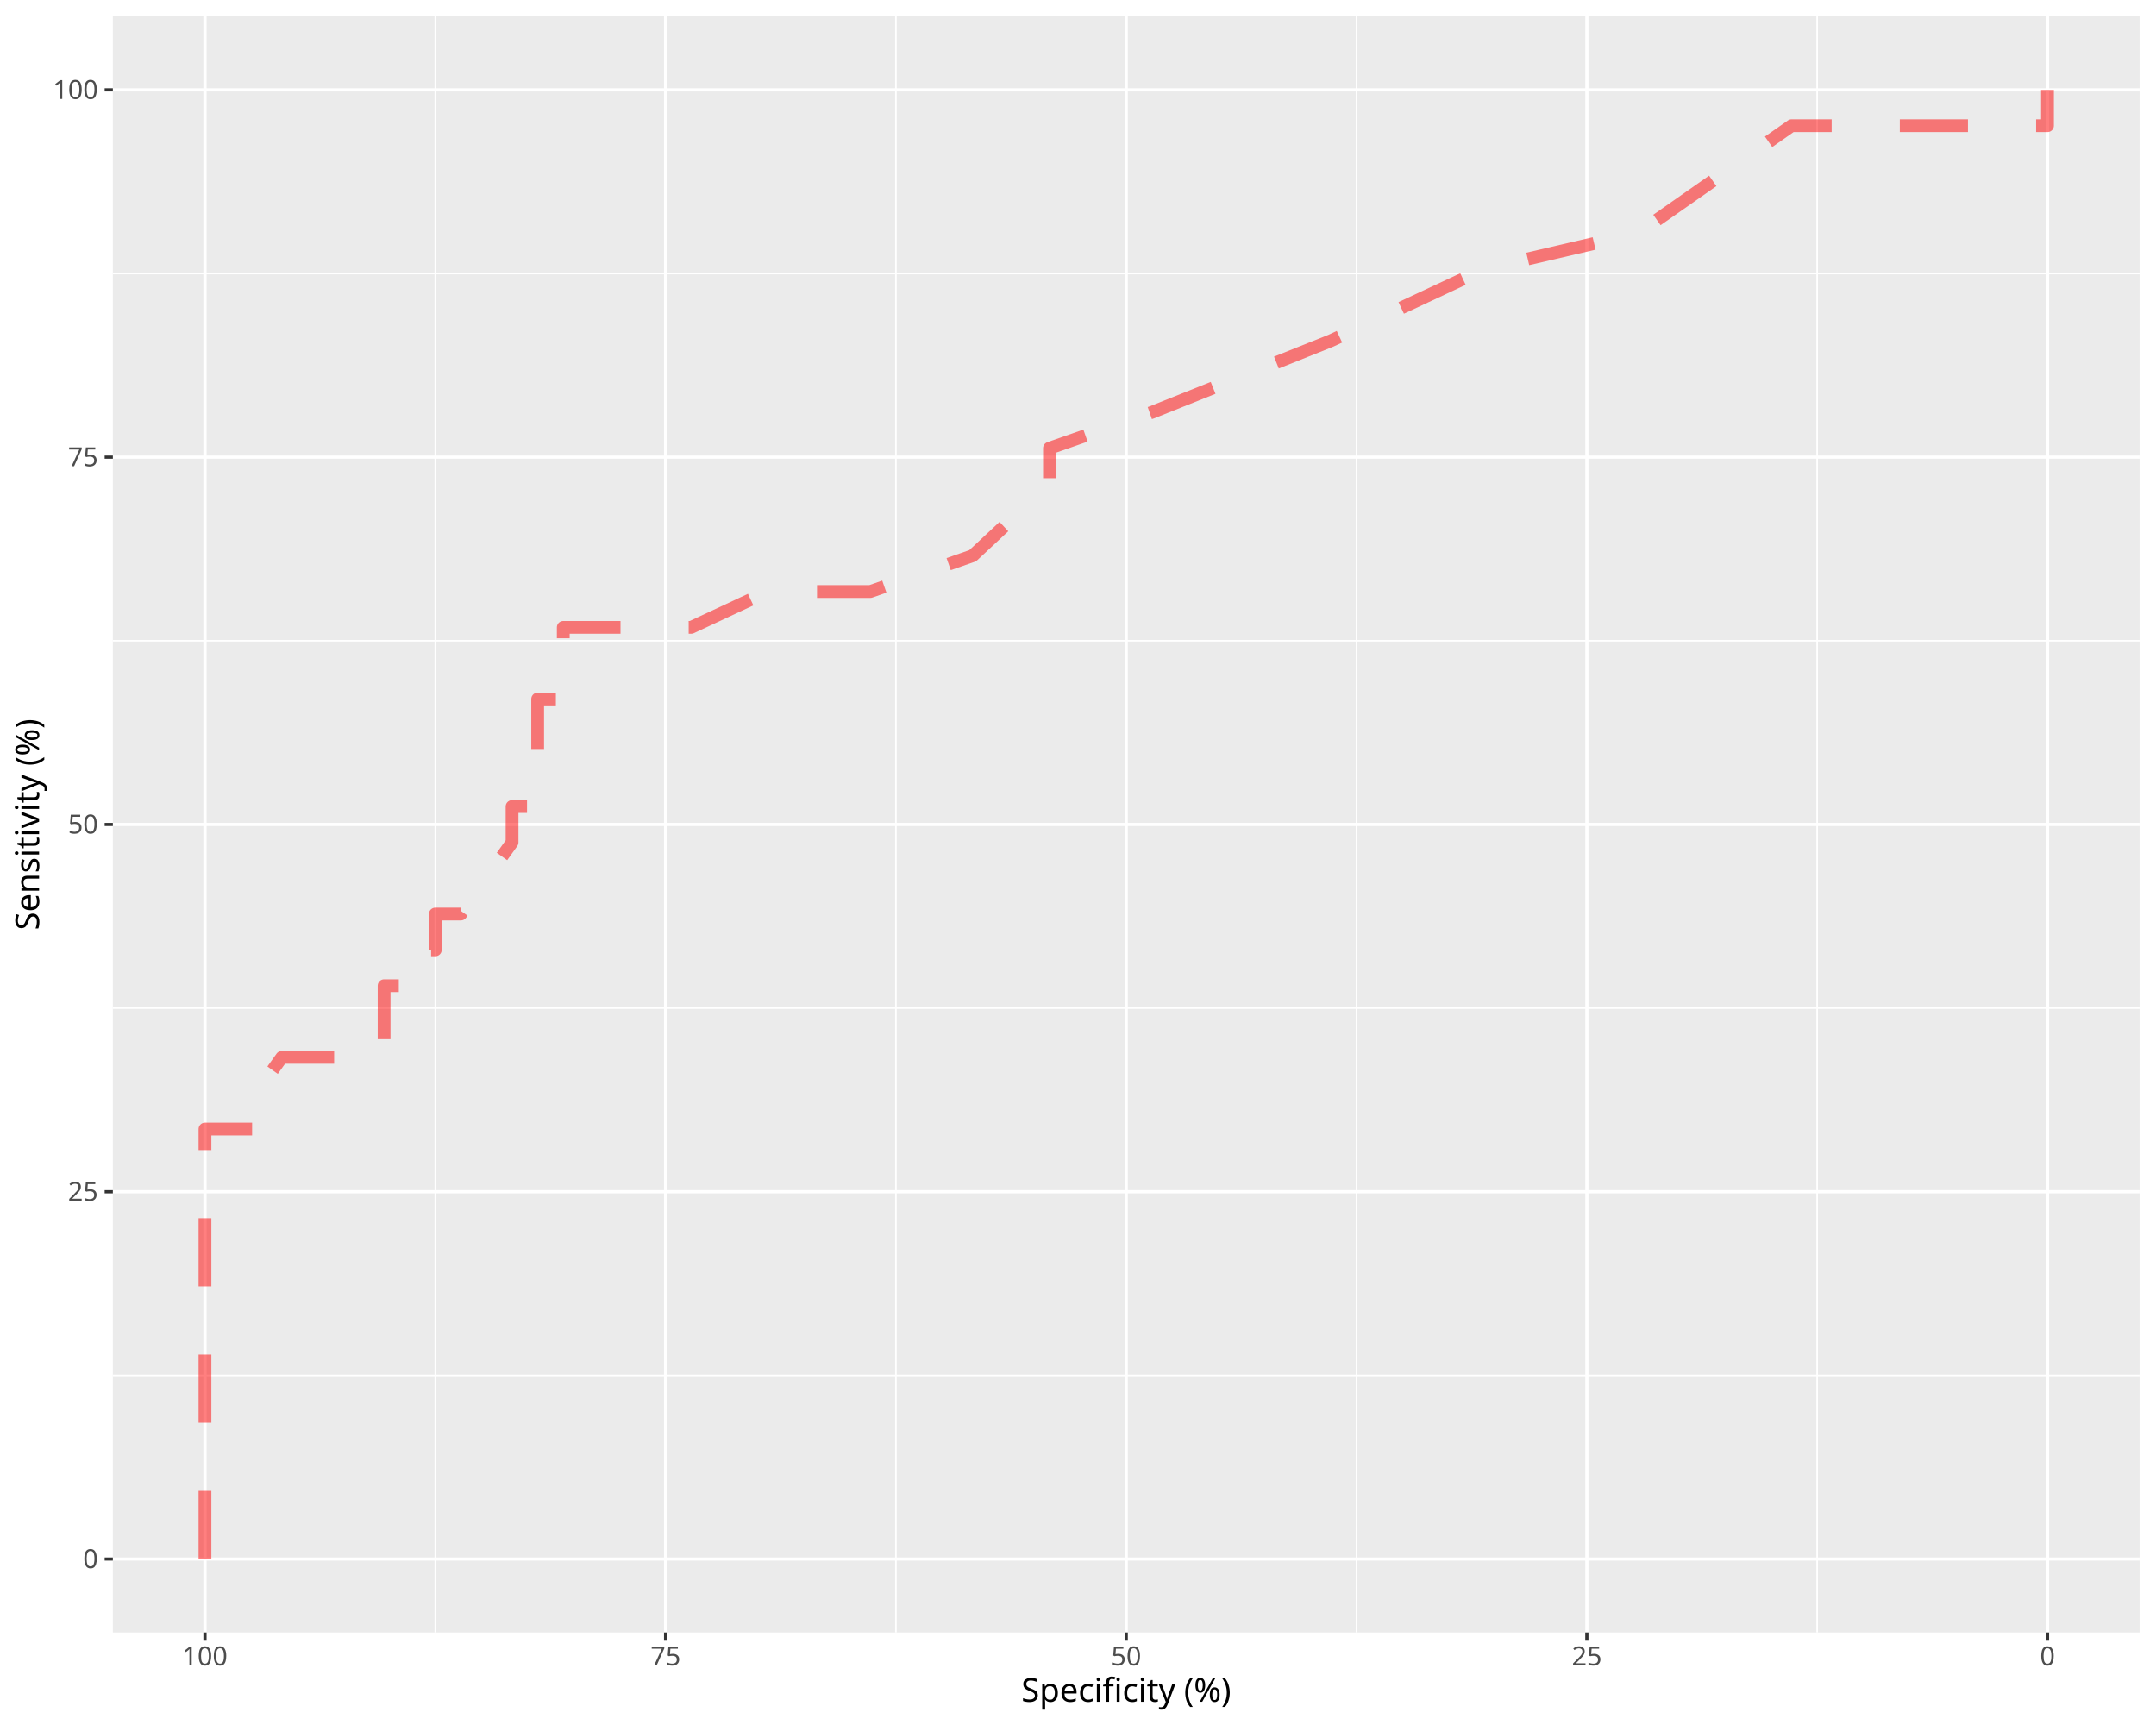
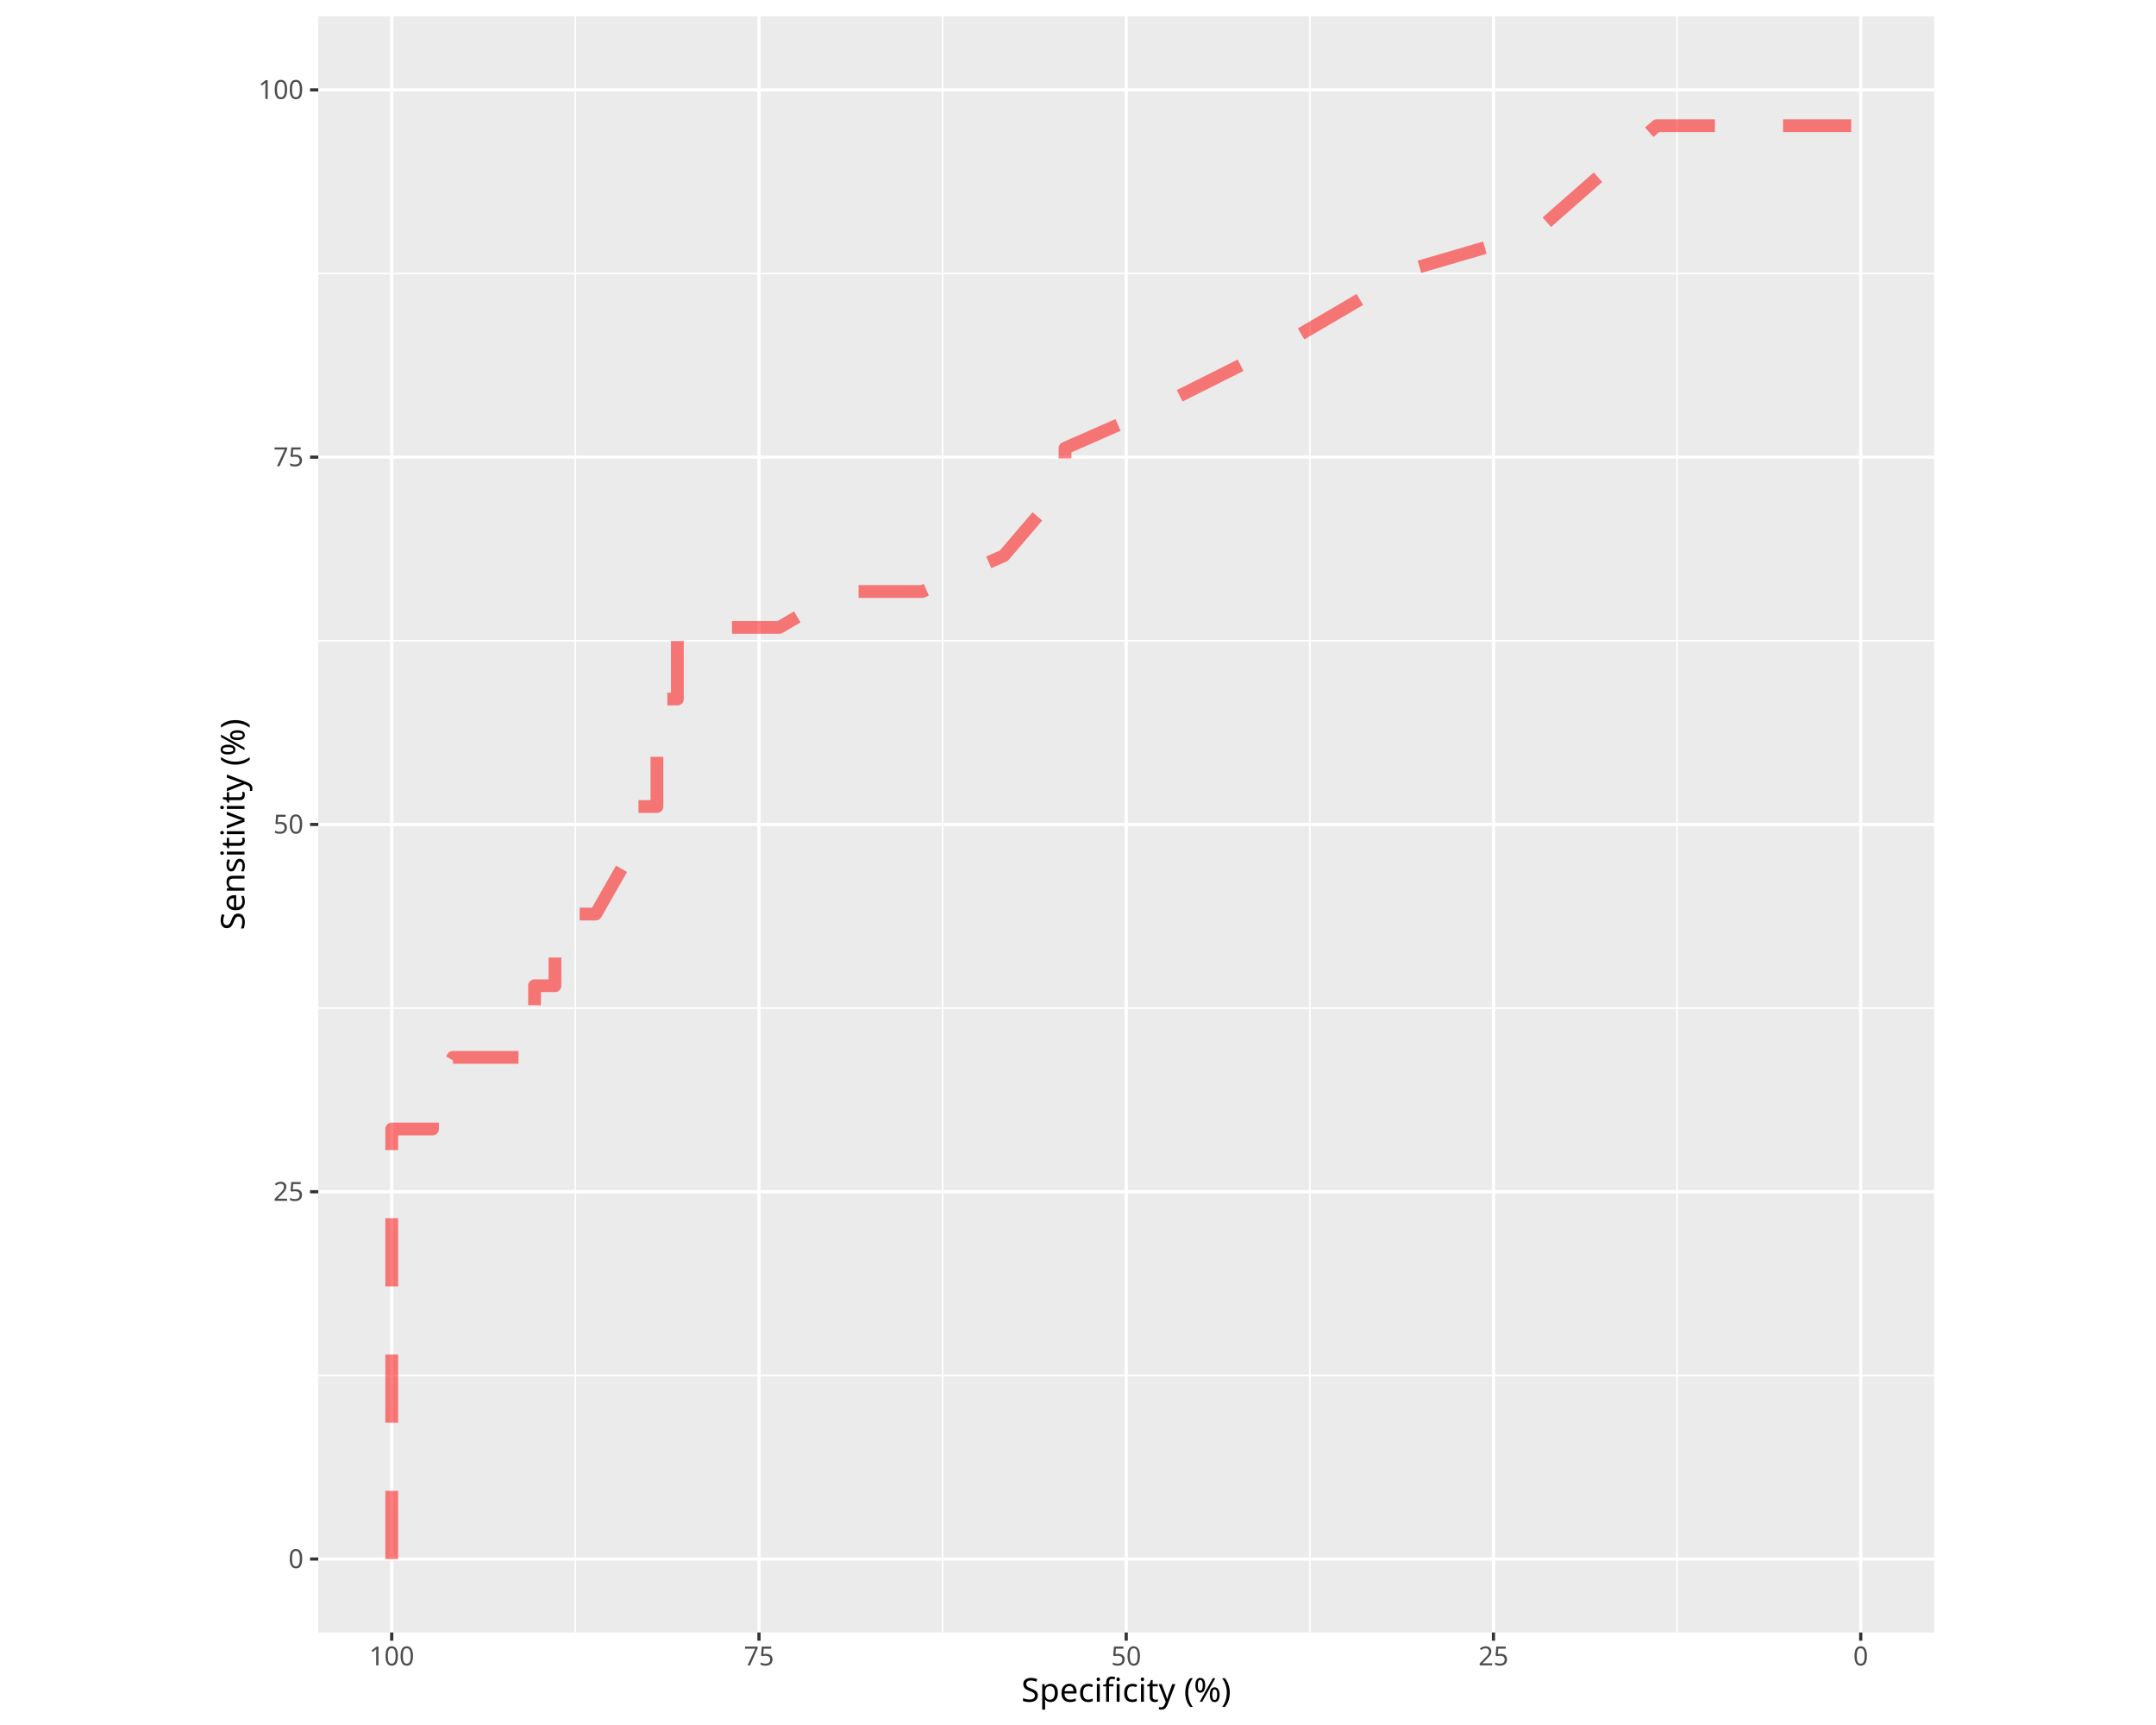
<svg xmlns="http://www.w3.org/2000/svg" class="svglite" data-engine-version="2.0" width="720.00pt" height="576.00pt" viewBox="0 0 720.00 576.00">
  <defs>
    <style type="text/css">
    .svglite line, .svglite polyline, .svglite polygon, .svglite path, .svglite rect, .svglite circle {
      fill: none;
      stroke: #000000;
      stroke-linecap: round;
      stroke-linejoin: round;
      stroke-miterlimit: 10.00;
    }
  </style>
  </defs>
  <rect width="100%" height="100%" style="stroke: none; fill: #FFFFFF;" />
  <defs>
    <clipPath id="cpMC4wMHw3MjAuMDB8MC4wMHw1NzYuMDA=">
      <rect x="0.00" y="0.00" width="720.00" height="576.00" />
    </clipPath>
  </defs>
  <g clip-path="url(#cpMC4wMHw3MjAuMDB8MC4wMHw1NzYuMDA=)">
-     <rect x="0.00" y="0.00" width="720.00" height="576.00" style="stroke-width: 1.07; stroke: #FFFFFF; fill: #FFFFFF;" />
-   </g>
+ </g>
  <defs>
-     <clipPath id="cpMzcuNjl8NzE0LjUyfDUuNDh8NTQ1LjEx">
-       <rect x="37.69" y="5.48" width="676.83" height="539.63" />
+     <clipPath id="cpNjguNjB8NjUxLjQwfDAuMDB8NTc2LjAw">
+       <rect x="68.60" y="0.00" width="582.80" height="576.00" />
    </clipPath>
  </defs>
-   <g clip-path="url(#cpMzcuNjl8NzE0LjUyfDUuNDh8NTQ1LjEx)">
-     <rect x="37.69" y="5.48" width="676.83" height="539.63" style="stroke-width: 1.07; stroke: none; fill: #EBEBEB;" />
-     <polyline points="37.69,459.26 714.52,459.26 " style="stroke-width: 0.53; stroke: #FFFFFF; stroke-linecap: butt;" />
-     <polyline points="37.69,336.62 714.52,336.62 " style="stroke-width: 0.53; stroke: #FFFFFF; stroke-linecap: butt;" />
-     <polyline points="37.69,213.97 714.52,213.97 " style="stroke-width: 0.53; stroke: #FFFFFF; stroke-linecap: butt;" />
-     <polyline points="37.69,91.33 714.52,91.33 " style="stroke-width: 0.53; stroke: #FFFFFF; stroke-linecap: butt;" />
-     <polyline points="606.84,545.11 606.84,5.48 " style="stroke-width: 0.53; stroke: #FFFFFF; stroke-linecap: butt;" />
-     <polyline points="453.02,545.11 453.02,5.48 " style="stroke-width: 0.53; stroke: #FFFFFF; stroke-linecap: butt;" />
-     <polyline points="299.19,545.11 299.19,5.48 " style="stroke-width: 0.53; stroke: #FFFFFF; stroke-linecap: butt;" />
-     <polyline points="145.37,545.11 145.37,5.48 " style="stroke-width: 0.53; stroke: #FFFFFF; stroke-linecap: butt;" />
-     <polyline points="37.69,520.58 714.52,520.58 " style="stroke-width: 1.07; stroke: #FFFFFF; stroke-linecap: butt;" />
-     <polyline points="37.69,397.94 714.52,397.94 " style="stroke-width: 1.07; stroke: #FFFFFF; stroke-linecap: butt;" />
-     <polyline points="37.69,275.30 714.52,275.30 " style="stroke-width: 1.07; stroke: #FFFFFF; stroke-linecap: butt;" />
-     <polyline points="37.69,152.65 714.52,152.65 " style="stroke-width: 1.07; stroke: #FFFFFF; stroke-linecap: butt;" />
-     <polyline points="37.69,30.01 714.52,30.01 " style="stroke-width: 1.07; stroke: #FFFFFF; stroke-linecap: butt;" />
-     <polyline points="683.76,545.11 683.76,5.48 " style="stroke-width: 1.07; stroke: #FFFFFF; stroke-linecap: butt;" />
-     <polyline points="529.93,545.11 529.93,5.48 " style="stroke-width: 1.07; stroke: #FFFFFF; stroke-linecap: butt;" />
-     <polyline points="376.10,545.11 376.10,5.48 " style="stroke-width: 1.07; stroke: #FFFFFF; stroke-linecap: butt;" />
-     <polyline points="222.28,545.11 222.28,5.48 " style="stroke-width: 1.07; stroke: #FFFFFF; stroke-linecap: butt;" />
-     <polyline points="68.45,545.11 68.45,5.48 " style="stroke-width: 1.07; stroke: #FFFFFF; stroke-linecap: butt;" />
-     <polyline points="68.45,520.58 68.45,508.62 68.45,496.65 68.45,484.69 68.45,472.72 68.45,460.76 68.45,448.79 68.45,424.86 68.45,412.90 68.45,400.93 68.45,388.97 68.45,377.00 85.55,377.00 85.55,365.04 94.09,353.07 111.18,353.07 119.73,353.07 128.27,353.07 128.27,329.14 136.82,329.14 136.82,317.17 145.37,317.17 145.37,305.21 153.91,305.21 162.46,293.24 171.00,281.28 171.00,269.31 179.55,269.31 179.55,257.35 179.55,245.38 179.55,233.42 188.10,233.42 188.10,221.45 188.10,209.49 205.19,209.49 213.73,209.49 230.82,209.49 256.46,197.52 290.65,197.52 324.83,185.56 350.47,161.63 350.47,149.66 384.65,137.70 444.47,113.77 495.75,89.83 547.02,77.87 598.30,41.97 615.39,41.97 641.03,41.97 683.76,41.97 683.76,30.01 " style="stroke-width: 4.27; stroke: #FF0000; stroke-opacity: 0.50; stroke-dasharray: 22.76,22.76; stroke-linecap: butt;" />
+   <g clip-path="url(#cpNjguNjB8NjUxLjQwfDAuMDB8NTc2LjAw)">
+     <rect x="68.60" y="0.00" width="582.80" height="576.00" style="stroke-width: 1.07; stroke: #FFFFFF; fill: #FFFFFF;" />
  </g>
  <g clip-path="url(#cpMC4wMHw3MjAuMDB8MC4wMHw1NzYuMDA=)">
-     <text x="32.76" y="523.61" text-anchor="end" style="font-size: 8.80px; fill: #4D4D4D; font-family: sans;" textLength="4.89px" lengthAdjust="spacingAndGlyphs">0</text>
-     <text x="32.76" y="400.97" text-anchor="end" style="font-size: 8.80px; fill: #4D4D4D; font-family: sans;" textLength="9.79px" lengthAdjust="spacingAndGlyphs">25</text>
-     <text x="32.76" y="278.32" text-anchor="end" style="font-size: 8.80px; fill: #4D4D4D; font-family: sans;" textLength="9.79px" lengthAdjust="spacingAndGlyphs">50</text>
-     <text x="32.76" y="155.68" text-anchor="end" style="font-size: 8.80px; fill: #4D4D4D; font-family: sans;" textLength="9.79px" lengthAdjust="spacingAndGlyphs">75</text>
-     <text x="32.76" y="33.04" text-anchor="end" style="font-size: 8.80px; fill: #4D4D4D; font-family: sans;" textLength="14.68px" lengthAdjust="spacingAndGlyphs">100</text>
-     <polyline points="34.95,520.58 37.69,520.58 " style="stroke-width: 1.07; stroke: #333333; stroke-linecap: butt;" />
-     <polyline points="34.95,397.94 37.69,397.94 " style="stroke-width: 1.07; stroke: #333333; stroke-linecap: butt;" />
-     <polyline points="34.95,275.30 37.69,275.30 " style="stroke-width: 1.07; stroke: #333333; stroke-linecap: butt;" />
-     <polyline points="34.95,152.65 37.69,152.65 " style="stroke-width: 1.07; stroke: #333333; stroke-linecap: butt;" />
-     <polyline points="34.95,30.01 37.69,30.01 " style="stroke-width: 1.07; stroke: #333333; stroke-linecap: butt;" />
-     <polyline points="683.76,547.85 683.76,545.11 " style="stroke-width: 1.07; stroke: #333333; stroke-linecap: butt;" />
-     <polyline points="529.93,547.85 529.93,545.11 " style="stroke-width: 1.07; stroke: #333333; stroke-linecap: butt;" />
+ </g>
+   <defs>
+     <clipPath id="cpMTA2LjI5fDY0NS45Mnw1LjQ4fDU0NS4xMQ==">
+       <rect x="106.29" y="5.48" width="539.63" height="539.63" />
+     </clipPath>
+   </defs>
+   <g clip-path="url(#cpMTA2LjI5fDY0NS45Mnw1LjQ4fDU0NS4xMQ==)">
+     <rect x="106.29" y="5.48" width="539.63" height="539.63" style="stroke-width: 1.07; stroke: none; fill: #EBEBEB;" />
+     <polyline points="106.29,459.26 645.92,459.26 " style="stroke-width: 0.53; stroke: #FFFFFF; stroke-linecap: butt;" />
+     <polyline points="106.29,336.62 645.92,336.62 " style="stroke-width: 0.53; stroke: #FFFFFF; stroke-linecap: butt;" />
+     <polyline points="106.29,213.97 645.92,213.97 " style="stroke-width: 0.53; stroke: #FFFFFF; stroke-linecap: butt;" />
+     <polyline points="106.29,91.33 645.92,91.33 " style="stroke-width: 0.53; stroke: #FFFFFF; stroke-linecap: butt;" />
+     <polyline points="560.07,545.11 560.07,5.48 " style="stroke-width: 0.53; stroke: #FFFFFF; stroke-linecap: butt;" />
+     <polyline points="437.43,545.11 437.43,5.48 " style="stroke-width: 0.53; stroke: #FFFFFF; stroke-linecap: butt;" />
+     <polyline points="314.78,545.11 314.78,5.48 " style="stroke-width: 0.53; stroke: #FFFFFF; stroke-linecap: butt;" />
+     <polyline points="192.14,545.11 192.14,5.48 " style="stroke-width: 0.53; stroke: #FFFFFF; stroke-linecap: butt;" />
+     <polyline points="106.29,520.58 645.92,520.58 " style="stroke-width: 1.07; stroke: #FFFFFF; stroke-linecap: butt;" />
+     <polyline points="106.29,397.94 645.92,397.94 " style="stroke-width: 1.07; stroke: #FFFFFF; stroke-linecap: butt;" />
+     <polyline points="106.29,275.30 645.92,275.30 " style="stroke-width: 1.07; stroke: #FFFFFF; stroke-linecap: butt;" />
+     <polyline points="106.29,152.65 645.92,152.65 " style="stroke-width: 1.07; stroke: #FFFFFF; stroke-linecap: butt;" />
+     <polyline points="106.29,30.01 645.92,30.01 " style="stroke-width: 1.07; stroke: #FFFFFF; stroke-linecap: butt;" />
+     <polyline points="621.39,545.11 621.39,5.48 " style="stroke-width: 1.07; stroke: #FFFFFF; stroke-linecap: butt;" />
+     <polyline points="498.75,545.11 498.75,5.48 " style="stroke-width: 1.07; stroke: #FFFFFF; stroke-linecap: butt;" />
+     <polyline points="376.10,545.11 376.10,5.48 " style="stroke-width: 1.07; stroke: #FFFFFF; stroke-linecap: butt;" />
+     <polyline points="253.46,545.11 253.46,5.48 " style="stroke-width: 1.07; stroke: #FFFFFF; stroke-linecap: butt;" />
+     <polyline points="130.82,545.11 130.82,5.48 " style="stroke-width: 1.07; stroke: #FFFFFF; stroke-linecap: butt;" />
+     <polyline points="130.82,520.58 130.82,508.62 130.82,496.65 130.82,484.69 130.82,472.72 130.82,460.76 130.82,448.79 130.82,424.86 130.82,412.90 130.82,400.93 130.82,388.97 130.82,377.00 144.44,377.00 144.44,365.04 151.26,353.07 164.88,353.07 171.70,353.07 178.51,353.07 178.51,329.14 185.33,329.14 185.33,317.17 192.14,317.17 192.14,305.21 198.95,305.21 205.77,293.24 212.58,281.28 212.58,269.31 219.39,269.31 219.39,257.35 219.39,245.38 219.39,233.42 226.21,233.42 226.21,221.45 226.21,209.49 239.83,209.49 246.65,209.49 260.27,209.49 280.71,197.52 307.97,197.52 335.22,185.56 355.66,161.63 355.66,149.66 382.92,137.70 430.61,113.77 471.49,89.83 512.38,77.87 553.26,41.97 566.88,41.97 587.32,41.97 621.39,41.97 621.39,30.01 " style="stroke-width: 4.27; stroke: #FF0000; stroke-opacity: 0.50; stroke-dasharray: 22.76,22.76; stroke-linecap: butt;" />
+   </g>
+   <g clip-path="url(#cpMC4wMHw3MjAuMDB8MC4wMHw1NzYuMDA=)">
+     <text x="101.36" y="523.61" text-anchor="end" style="font-size: 8.80px; fill: #4D4D4D; font-family: sans;" textLength="4.89px" lengthAdjust="spacingAndGlyphs">0</text>
+     <text x="101.36" y="400.97" text-anchor="end" style="font-size: 8.80px; fill: #4D4D4D; font-family: sans;" textLength="9.79px" lengthAdjust="spacingAndGlyphs">25</text>
+     <text x="101.36" y="278.32" text-anchor="end" style="font-size: 8.80px; fill: #4D4D4D; font-family: sans;" textLength="9.79px" lengthAdjust="spacingAndGlyphs">50</text>
+     <text x="101.36" y="155.68" text-anchor="end" style="font-size: 8.80px; fill: #4D4D4D; font-family: sans;" textLength="9.79px" lengthAdjust="spacingAndGlyphs">75</text>
+     <text x="101.36" y="33.04" text-anchor="end" style="font-size: 8.80px; fill: #4D4D4D; font-family: sans;" textLength="14.68px" lengthAdjust="spacingAndGlyphs">100</text>
+     <polyline points="103.55,520.58 106.29,520.58 " style="stroke-width: 1.07; stroke: #333333; stroke-linecap: butt;" />
+     <polyline points="103.55,397.94 106.29,397.94 " style="stroke-width: 1.07; stroke: #333333; stroke-linecap: butt;" />
+     <polyline points="103.55,275.30 106.29,275.30 " style="stroke-width: 1.07; stroke: #333333; stroke-linecap: butt;" />
+     <polyline points="103.55,152.65 106.29,152.65 " style="stroke-width: 1.07; stroke: #333333; stroke-linecap: butt;" />
+     <polyline points="103.55,30.01 106.29,30.01 " style="stroke-width: 1.07; stroke: #333333; stroke-linecap: butt;" />
+     <polyline points="621.39,547.85 621.39,545.11 " style="stroke-width: 1.07; stroke: #333333; stroke-linecap: butt;" />
+     <polyline points="498.75,547.85 498.75,545.11 " style="stroke-width: 1.07; stroke: #333333; stroke-linecap: butt;" />
    <polyline points="376.10,547.85 376.10,545.11 " style="stroke-width: 1.07; stroke: #333333; stroke-linecap: butt;" />
-     <polyline points="222.28,547.85 222.28,545.11 " style="stroke-width: 1.07; stroke: #333333; stroke-linecap: butt;" />
-     <polyline points="68.45,547.85 68.45,545.11 " style="stroke-width: 1.07; stroke: #333333; stroke-linecap: butt;" />
-     <text x="683.76" y="556.10" text-anchor="middle" style="font-size: 8.80px; fill: #4D4D4D; font-family: sans;" textLength="4.89px" lengthAdjust="spacingAndGlyphs">0</text>
-     <text x="529.93" y="556.10" text-anchor="middle" style="font-size: 8.80px; fill: #4D4D4D; font-family: sans;" textLength="9.79px" lengthAdjust="spacingAndGlyphs">25</text>
+     <polyline points="253.46,547.85 253.46,545.11 " style="stroke-width: 1.07; stroke: #333333; stroke-linecap: butt;" />
+     <polyline points="130.82,547.85 130.82,545.11 " style="stroke-width: 1.07; stroke: #333333; stroke-linecap: butt;" />
+     <text x="621.39" y="556.10" text-anchor="middle" style="font-size: 8.80px; fill: #4D4D4D; font-family: sans;" textLength="4.89px" lengthAdjust="spacingAndGlyphs">0</text>
+     <text x="498.75" y="556.10" text-anchor="middle" style="font-size: 8.80px; fill: #4D4D4D; font-family: sans;" textLength="9.79px" lengthAdjust="spacingAndGlyphs">25</text>
    <text x="376.10" y="556.10" text-anchor="middle" style="font-size: 8.80px; fill: #4D4D4D; font-family: sans;" textLength="9.79px" lengthAdjust="spacingAndGlyphs">50</text>
-     <text x="222.28" y="556.10" text-anchor="middle" style="font-size: 8.80px; fill: #4D4D4D; font-family: sans;" textLength="9.79px" lengthAdjust="spacingAndGlyphs">75</text>
-     <text x="68.45" y="556.10" text-anchor="middle" style="font-size: 8.80px; fill: #4D4D4D; font-family: sans;" textLength="14.68px" lengthAdjust="spacingAndGlyphs">100</text>
+     <text x="253.46" y="556.10" text-anchor="middle" style="font-size: 8.80px; fill: #4D4D4D; font-family: sans;" textLength="9.79px" lengthAdjust="spacingAndGlyphs">75</text>
+     <text x="130.82" y="556.10" text-anchor="middle" style="font-size: 8.80px; fill: #4D4D4D; font-family: sans;" textLength="14.68px" lengthAdjust="spacingAndGlyphs">100</text>
    <text x="376.10" y="568.24" text-anchor="middle" style="font-size: 11.00px; font-family: sans;" textLength="69.69px" lengthAdjust="spacingAndGlyphs">Specificity (%)</text>
-     <text transform="translate(13.05,275.30) rotate(-90)" text-anchor="middle" style="font-size: 11.00px; font-family: sans;" textLength="69.69px" lengthAdjust="spacingAndGlyphs">Sensitivity (%)</text>
+     <text transform="translate(81.65,275.30) rotate(-90)" text-anchor="middle" style="font-size: 11.00px; font-family: sans;" textLength="69.69px" lengthAdjust="spacingAndGlyphs">Sensitivity (%)</text>
  </g>
</svg>
